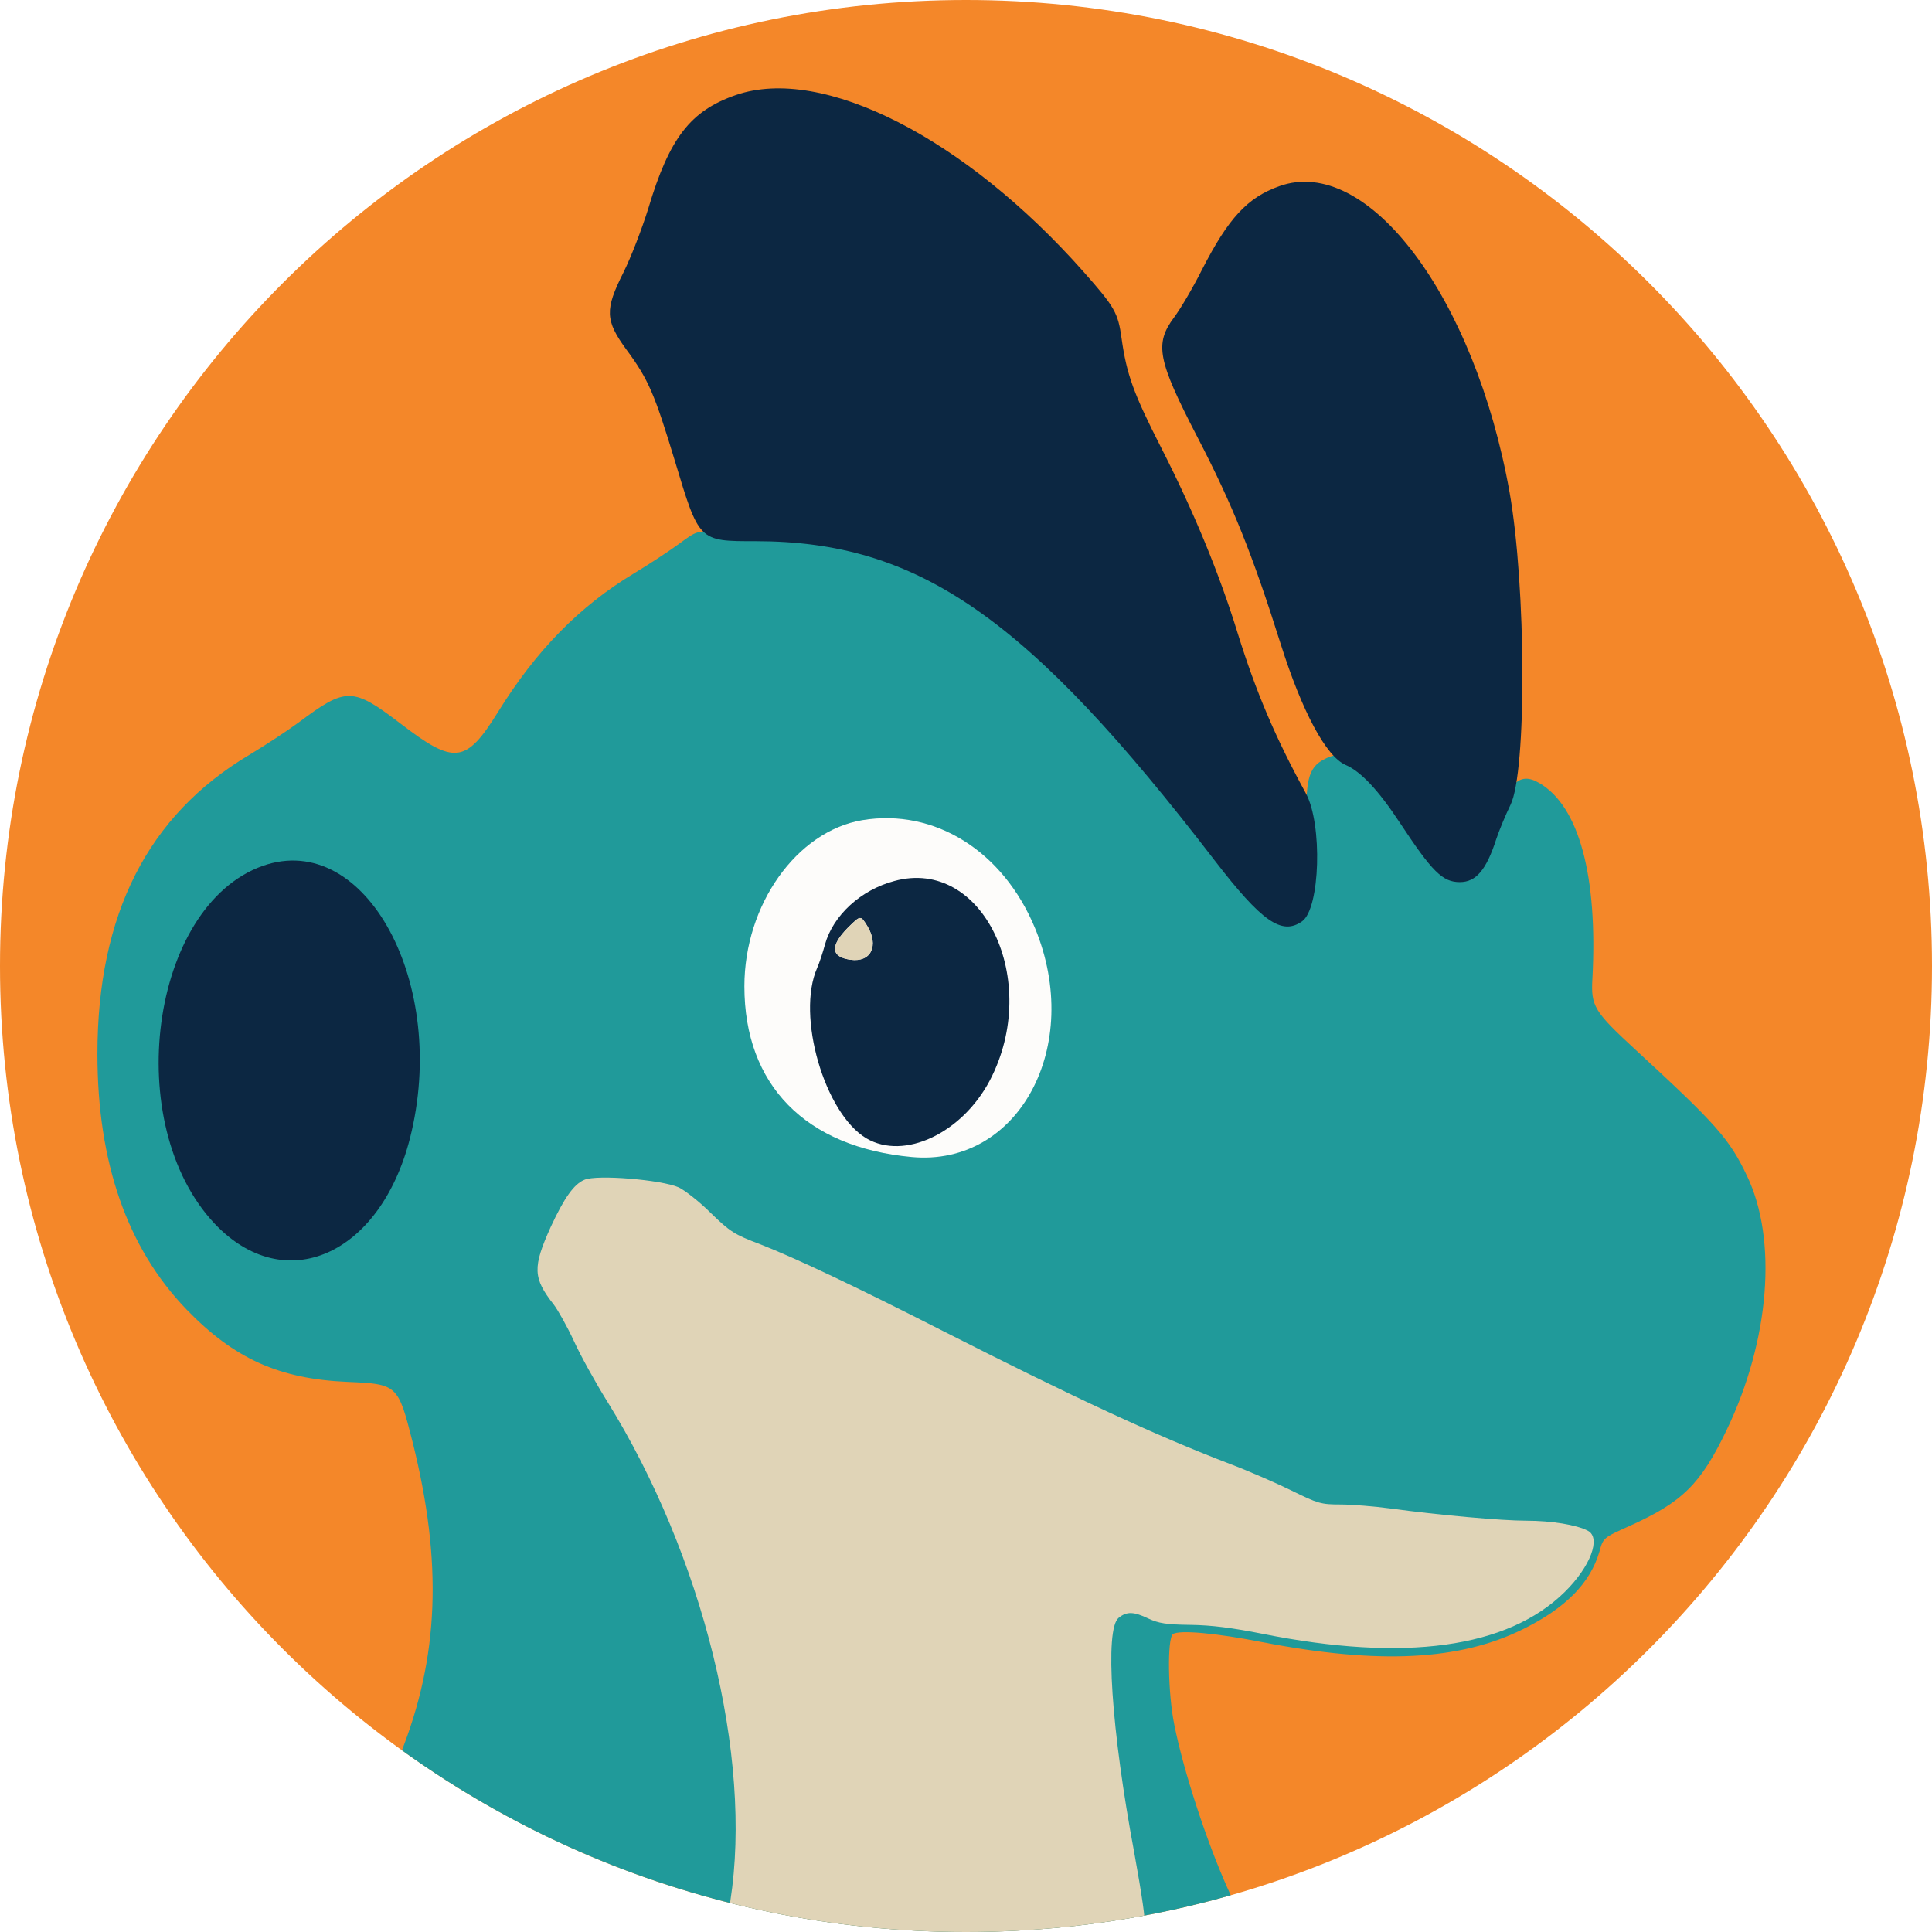
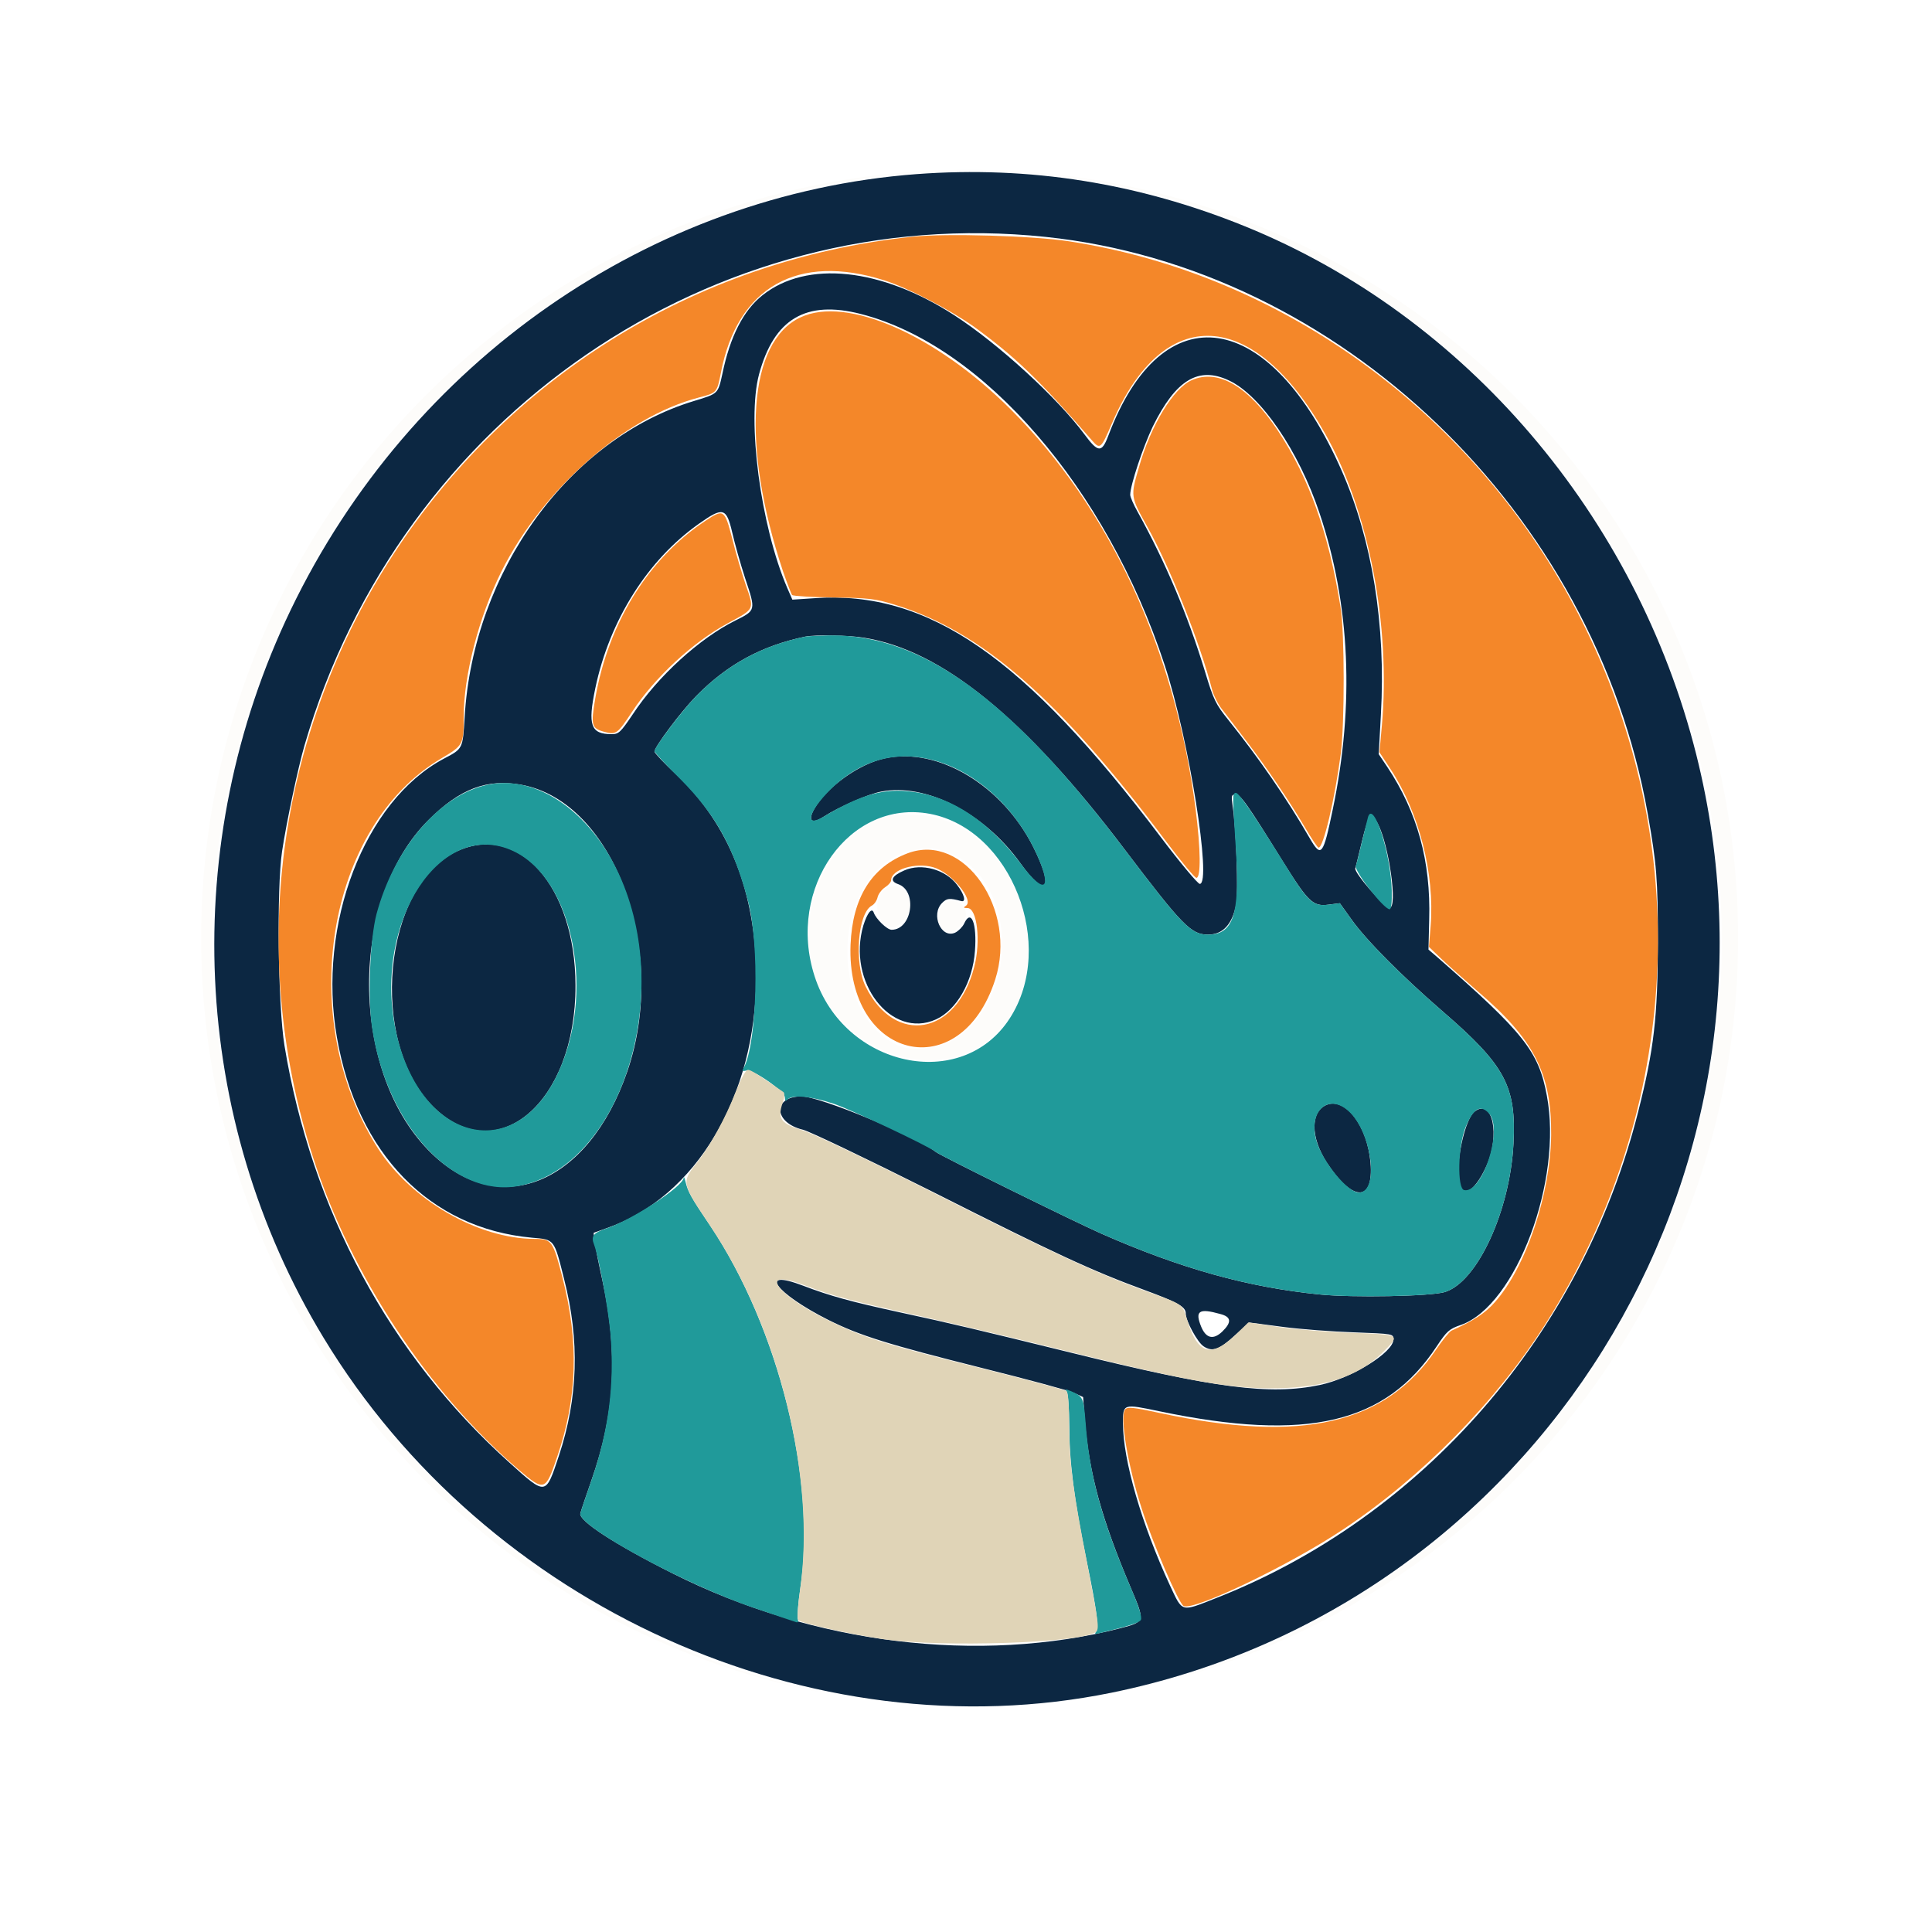
- <svg xmlns="http://www.w3.org/2000/svg" viewBox="4.5 4 714 714">
-   <clipPath id="c">
-     <circle cx="361.5" cy="361" r="357" />
+ <svg xmlns="http://www.w3.org/2000/svg" viewBox="0 0 800 800">
+   <clipPath id="badge">
+     <circle cx="401.5" cy="388.5" r="318.2" />
  </clipPath>
-   <circle cx="361.5" cy="361" r="357" fill="#F48729" />
-   <g clip-path="url(#c)">
-     <path transform="translate(0,723) scale(0.1,-0.1)" fill="#209A9A" d="M2557 5182 c-35 -26 -111 -76 -169 -111 -201 -121 -362 -285 -503 -513 -118 -190 -161 -195 -360 -42 -177 135 -201 135 -375 5 -42 -31 -124 -85 -184 -121 -375 -223 -561 -590 -561 -1105 0 -401 110 -717 329 -944 176 -182 342 -257 595 -268 185 -8 187 -10 241 -223 111 -445 98 -794 -45 -1152 -15 -38 391 -279 681 -403 466 -199 873 -280 1409 -280 389 0 539 17 867 96 l127 30 -28 62 c-78 175 -162 432 -196 602 -24 117 -27 321 -5 336 23 16 159 4 331 -30 430 -83 730 -68 964 49 157 78 247 170 281 286 14 51 14 51 112 95 195 88 262 154 358 354 159 331 189 703 75 940 -65 137 -115 192 -410 464 -155 143 -167 162 -161 265 20 378 -49 636 -196 722 -78 46 -120 -1 -190 -208 -68 -205 -122 -198 -272 32 -169 259 -238 314 -333 264 -60 -30 -72 -83 -63 -263 14 -252 2 -323 -52 -337 -60 -15 -89 13 -363 365 -585 751 -1013 1050 -1526 1067 -77 2 -179 6 -227 8 -87 5 -87 5 -151 -42z" />
-     <path transform="translate(0,723) scale(0.1,-0.1)" fill="#E0D4B7" d="M2205 2830 c-39 -16 -75 -67 -125 -175 -67 -149 -66 -188 12 -287 15 -20 49 -80 74 -134 24 -53 80 -154 123 -223 354 -570 538 -1315 455 -1847 -6 -39 -5 -41 22 -47 512 -109 938 -128 1394 -61 58 8 109 19 114 24 6 6 -9 107 -37 262 -85 453 -110 827 -58 869 30 24 55 24 111 -3 37 -17 65 -22 155 -23 78 -1 155 -11 266 -33 525 -105 905 -53 1116 154 96 94 136 201 86 227 -42 22 -135 37 -228 37 -89 0 -325 21 -500 45 -60 8 -144 15 -186 15 -71 0 -83 3 -180 51 -57 28 -160 73 -229 99 -272 104 -572 243 -1060 491 -328 167 -542 268 -674 320 -98 37 -113 47 -184 116 -42 42 -96 84 -119 95 -63 28 -302 48 -348 28z" />
-     <path transform="translate(0,723) scale(0.1,-0.1)" fill="#FDFCFA" d="M3232 4159 c-243 -41 -436 -313 -436 -614 0 -365 226 -595 619 -631 395 -36 635 410 455 846 -118 285 -371 443 -638 399z" />
-     <path transform="translate(0,723) scale(0.1,-0.1)" fill="#0C2742" d="M1016 3990 c-416 -148 -524 -954 -178 -1322 258 -273 611 -119 722 315 145 570 -164 1141 -544 1007z M3350 3934 c-124 -33 -226 -127 -256 -234 -8 -30 -21 -69 -29 -87 -78 -176 27 -538 182 -630 140 -82 353 19 456 214 193 369 -26 827 -353 737z m-100 -166 c44 -73 14 -135 -61 -125 -74 10 -77 51 -10 119 47 46 46 46 71 6z" />
-     <path transform="translate(0,723) scale(0.1,-0.1)" fill="#0C2742" d="M2765 6839 c-168 -58 -246 -158 -324 -419 -23 -74 -64 -181 -92 -237 -69 -137 -68 -177 11 -285 82 -111 104 -164 179 -411 90 -299 88 -297 298 -297 603 0 1007 -281 1697 -1180 174 -226 248 -278 323 -225 67 47 76 360 14 473 -114 209 -184 374 -252 592 -67 218 -162 449 -282 684 -103 202 -128 271 -147 405 -13 95 -25 116 -140 246 -439 496 -965 764 -1285 654z M4773 6502 c-118 -42 -188 -118 -285 -307 -33 -66 -80 -146 -104 -178 -73 -98 -61 -158 86 -442 130 -250 203 -432 308 -765 79 -250 168 -416 240 -447 56 -24 121 -93 200 -213 120 -182 158 -220 222 -220 60 0 98 45 135 160 10 30 33 86 52 125 61 122 58 808 -3 1155 -129 723 -524 1249 -851 1132z" />
-     <path transform="translate(0,723) scale(0.1,-0.1)" fill="#E0D4B7" d="M3179 3762 c-67 -68 -64 -109 10 -119 75 -10 105 52 61 125 -25 40 -24 40 -71 -6z" />
+   <g clip-path="url(#badge)">
+     <g transform="translate(0,800) scale(0.1,-0.1)">
+       <path d="M0 4000 l0 -4000 4000 0 4000 0 0 4000 0 4000 -4000 0 -4000 0 0 -4000z m4330 3279 c1703 -180 2978 -1802 2779 -3534 -217 -1890 -2011 -3175 -3809 -2729 -1690 420 -2733 2112 -2338 3794 366 1561 1828 2632 3368 2469z M3665 4617 c-246 -82 -381 -399 -286 -671 115 -327 538 -448 755 -216 277 296 56 881 -338 896 -58 3 -105 -1 -131 -9z m262 -148 c277 -104 302 -577 40 -763 -70 -49 -193 -64 -257 -31 -304 157 -251 740 73 805 66 13 83 11 144 -11z M3650 4303 c-39 -50 -9 -143 46 -143 28 0 74 53 74 86 0 79 -75 114 -120 57z M3895 4240 c-25 -48 -4 -100 40 -100 24 0 65 46 65 73 0 58 -78 78 -105 27z M3098 3545 c-3 -3 -3 -26 0 -50 5 -46 -9 -60 -35 -34 -7 7 -12 6 -16 -5 -4 -9 -2 -16 3 -16 6 0 10 -7 10 -15 0 -8 -7 -15 -15 -15 -8 0 -15 -6 -15 -14 0 -7 -7 -19 -15 -26 -8 -7 -15 -21 -15 -31 0 -11 7 -19 15 -19 8 0 15 -9 15 -20 0 -23 -28 -27 -36 -5 -8 20 -34 1 -34 -25 0 -10 -6 -23 -14 -29 -8 -7 -18 -26 -21 -42 -4 -16 -11 -29 -16 -29 -5 0 -9 -7 -9 -15 0 -8 -6 -15 -14 -15 -14 0 -26 -21 -26 -45 0 -9 7 -11 22 -7 19 5 21 2 15 -31 -5 -33 -3 -38 19 -43 13 -3 24 -12 24 -20 0 -8 6 -14 14 -14 19 0 31 -37 18 -53 -7 -8 -6 -18 2 -30 17 -22 26 -22 26 3 0 11 5 20 10 20 6 0 10 14 10 30 0 43 26 39 35 -6 5 -28 2 -39 -12 -50 -17 -12 -17 -13 0 -14 9 0 17 -7 17 -16 0 -12 -7 -15 -25 -12 -31 6 -35 -18 -4 -27 14 -5 19 -13 16 -26 -3 -12 0 -19 8 -19 8 0 16 -8 18 -17 4 -17 5 -17 6 0 1 21 31 23 31 2 0 -8 -3 -15 -7 -15 -5 0 -9 -18 -9 -40 -2 -37 0 -39 22 -34 20 5 24 2 24 -15 0 -13 -6 -21 -17 -21 -13 0 -14 -3 -5 -12 9 -9 16 -6 30 10 11 12 24 22 30 22 7 0 14 12 18 28 3 15 7 33 10 40 4 14 34 16 34 2 0 -5 18 -10 40 -10 29 0 40 -4 40 -15 0 -8 9 -15 19 -15 11 0 21 -4 23 -9 6 -19 78 -25 78 -7 0 10 9 16 25 16 16 0 25 -6 25 -15 0 -8 -7 -15 -15 -15 -8 0 -15 -4 -15 -10 0 -5 9 -10 20 -10 13 0 20 7 20 20 0 14 7 20 21 20 17 0 20 -5 17 -25 -3 -14 -2 -25 3 -25 4 0 14 -3 23 -6 12 -4 16 0 16 15 0 21 15 26 44 15 19 -7 22 -34 4 -34 -9 0 -8 -4 2 -10 25 -16 39 -12 33 10 -4 15 0 20 16 20 23 0 30 -35 9 -43 -7 -2 21 -9 62 -15 41 -7 86 -15 99 -19 21 -5 23 -4 16 13 -24 59 -16 79 38 89 43 8 48 -3 17 -42 -11 -14 -20 -34 -20 -44 0 -11 -4 -19 -10 -19 -5 0 -10 -4 -10 -8 0 -5 14 -7 30 -4 17 2 30 0 30 -6 0 -6 23 -15 50 -21 67 -15 80 -14 80 4 0 8 4 15 9 15 21 0 41 -13 41 -26 0 -8 9 -14 20 -14 12 0 20 7 20 16 0 9 -9 18 -20 21 -23 6 -27 43 -5 43 8 0 24 -9 35 -20 11 -11 31 -20 45 -20 36 0 30 -22 -12 -46 l-37 -22 42 2 c28 0 46 -4 52 -14 8 -12 10 -12 16 3 9 24 32 21 36 -5 2 -13 8 -23 13 -23 6 0 11 10 13 23 5 30 32 29 32 -2 0 -15 7 -26 20 -29 11 -3 20 -1 20 4 0 15 32 10 45 -8 7 -9 23 -18 36 -19 13 -2 51 -9 84 -17 58 -13 60 -13 63 7 2 11 -1 22 -7 24 -6 2 -11 12 -11 23 0 25 30 25 37 -1 3 -11 14 -20 24 -20 35 0 13 -53 -26 -63 -12 -3 -4 -5 18 -6 31 -1 37 2 37 19 0 11 7 20 15 20 10 0 15 -10 15 -30 0 -27 2 -29 30 -24 18 4 36 1 46 -7 13 -10 17 -10 23 0 5 8 23 12 47 9 38 -3 39 -2 37 27 -1 16 3 32 9 36 17 11 0 28 -22 22 -26 -7 -27 22 -2 36 12 7 14 13 6 18 -7 5 -12 21 -12 38 0 16 -5 31 -11 33 -6 2 -11 12 -11 22 0 10 -4 22 -10 25 -6 4 -10 -5 -10 -19 0 -16 -6 -26 -15 -26 -8 0 -15 7 -15 15 0 8 -4 15 -9 15 -5 0 -12 11 -15 25 -5 21 -11 24 -31 19 -15 -4 -25 -2 -25 5 0 6 -11 11 -25 11 -14 0 -25 5 -25 10 0 6 -13 10 -30 10 -20 0 -30 5 -30 15 0 8 -7 15 -15 15 -8 0 -15 -7 -15 -15 0 -8 5 -15 10 -15 6 0 10 -9 10 -20 0 -11 -7 -20 -15 -20 -8 0 -15 9 -15 20 0 11 -4 20 -10 20 -5 0 -10 11 -10 24 0 13 -7 27 -16 30 -23 9 -24 8 -24 -14 0 -11 -7 -20 -15 -20 -21 0 -31 30 -14 41 16 10 8 12 -38 9 -24 -1 -33 3 -33 14 0 9 -8 16 -20 16 -11 0 -20 5 -20 10 0 6 -9 10 -20 10 -11 0 -20 5 -20 10 0 6 -9 10 -20 10 -11 0 -20 5 -20 10 0 6 -9 10 -19 10 -11 0 -23 5 -26 10 -3 6 -17 10 -29 10 -15 0 -26 7 -29 20 -3 12 -14 20 -25 20 -12 0 -24 5 -28 11 -4 6 -20 8 -39 5 -41 -8 -65 1 -65 24 0 11 -4 22 -10 25 -5 3 -10 1 -10 -4 0 -6 -6 -11 -14 -11 -8 0 -16 -7 -20 -15 -7 -19 -23 -19 -42 -1 -18 19 -18 46 1 46 8 0 15 -4 15 -10 0 -5 5 -10 10 -10 29 0 8 38 -25 44 -19 4 -35 11 -35 16 0 4 -8 6 -19 3 -12 -3 -20 2 -24 16 -4 15 -16 22 -47 27 -24 4 -52 17 -66 30 -12 13 -33 24 -46 24 -13 0 -29 9 -36 20 -7 11 -20 20 -30 20 -10 0 -24 9 -32 20 -8 11 -25 20 -37 20 -13 0 -32 8 -42 18 -60 53 -64 54 -81 2 -7 -22 -19 -40 -27 -40 -18 0 -30 33 -15 38 7 2 12 12 12 22 0 10 8 20 18 23 15 3 15 5 -3 11 -11 4 -28 12 -37 17 -10 5 -27 9 -38 9 -11 0 -20 6 -20 13 0 8 -3 7 -10 -3 -7 -12 -12 -12 -35 0 -23 12 -28 12 -35 0 -8 -13 -13 -13 -37 2 -33 20 -41 45 -16 50 13 3 8 9 -21 21 -44 19 -66 22 -66 7 0 -16 -27 -11 -34 6 -11 29 -6 44 14 44 13 0 20 7 20 20 0 31 28 23 35 -10 4 -20 13 -30 25 -30 14 0 18 5 13 16 -3 9 -1 19 6 23 19 12 1 41 -25 41 -17 0 -28 8 -37 28 -16 37 -42 53 -59 37z m42 -295 c0 -5 7 -10 16 -10 13 0 15 -7 11 -29 -6 -27 -3 -31 29 -43 34 -12 35 -14 29 -48 -8 -42 -10 -44 -30 -37 -17 7 -21 37 -5 37 6 0 10 5 10 10 0 6 -13 10 -30 10 -16 0 -30 -4 -30 -10 0 -5 -9 -10 -20 -10 -15 0 -20 7 -20 28 0 16 8 32 20 40 32 20 26 43 -10 36 -31 -7 -45 18 -17 29 21 9 47 7 47 -3z m-70 -45 c0 -9 -6 -18 -14 -21 -18 -7 -9 -34 10 -34 8 0 14 -7 14 -15 0 -8 5 -15 10 -15 6 0 10 -13 10 -29 0 -20 6 -32 19 -36 10 -3 22 -17 25 -30 4 -14 11 -25 16 -25 6 0 10 -13 10 -30 0 -20 -5 -30 -15 -30 -8 0 -15 9 -15 20 0 30 -18 24 -22 -7 -5 -45 -38 -43 -38 1 0 24 5 36 14 36 46 0 16 39 -41 55 -26 7 -32 35 -8 35 8 0 15 2 15 4 0 2 3 11 6 20 4 10 1 16 -9 16 -8 0 -18 6 -21 13 -5 10 -7 10 -12 0 -8 -18 -34 -16 -34 3 0 8 7 22 15 30 8 9 15 24 15 35 0 14 7 19 25 19 16 0 25 -6 25 -15z m596 -99 c8 -8 14 -21 14 -30 0 -8 9 -18 21 -21 31 -10 21 -49 -13 -53 -25 -3 -28 0 -28 28 0 32 -30 56 -38 31 -3 -8 -12 -21 -22 -31 -9 -9 -20 -29 -24 -44 -10 -42 -35 -33 -34 14 0 22 4 40 9 40 4 0 11 9 14 20 4 13 15 20 30 20 15 0 26 7 30 20 7 24 21 25 41 6z m134 -134 c0 -10 -4 -22 -9 -27 -18 -20 -22 -65 -6 -65 21 0 19 -29 -2 -37 -10 -4 -20 -9 -23 -12 -7 -8 -73 -31 -88 -31 -18 0 -15 49 4 67 14 15 18 15 44 0 33 -20 40 -21 40 -6 0 17 -27 39 -49 39 -24 0 -29 28 -7 36 8 3 12 13 9 25 -4 13 0 19 11 19 9 0 16 -7 16 -15 0 -8 5 -15 10 -15 6 0 10 9 10 20 0 13 7 20 20 20 13 0 20 -7 20 -18z m-220 -36 c0 -8 -6 -17 -12 -19 -7 -3 2 -8 20 -13 31 -6 33 -10 28 -35 -3 -18 0 -34 9 -43 22 -22 19 -56 -5 -56 -13 0 -20 7 -20 19 0 11 -4 23 -10 26 -5 3 -10 -3 -10 -14 0 -12 -7 -21 -15 -21 -9 0 -15 10 -15 26 0 14 7 32 15 40 22 22 18 34 -9 34 -19 0 -23 -4 -19 -20 4 -15 0 -20 -16 -20 -13 0 -21 6 -21 16 0 13 -7 15 -37 9 -46 -8 -53 -12 -53 -31 0 -15 -9 -17 -34 -8 -26 10 -7 54 22 54 6 0 8 9 5 20 -3 11 0 20 6 20 21 0 91 -25 91 -32 0 -5 5 -8 10 -8 6 0 10 7 10 15 0 9 7 18 15 21 8 4 15 12 15 20 0 8 7 14 15 14 8 0 15 -6 15 -14z m-380 -46 c0 -17 -8 -42 -17 -56 -14 -22 -15 -31 -4 -60 16 -44 7 -74 -24 -74 -26 0 -45 47 -24 61 15 9 6 102 -10 107 -17 6 -13 32 4 32 8 0 15 -4 15 -10 0 -5 7 -10 15 -10 8 0 15 9 15 20 0 11 7 20 15 20 10 0 15 -10 15 -30z m1063 -140 c9 0 17 -7 17 -15 0 -10 -11 -15 -35 -15 -41 0 -41 1 -15 -47 29 -55 27 -66 -12 -58 -18 4 -36 12 -39 17 -3 4 -18 -3 -33 -17 -31 -28 -86 -35 -86 -10 0 8 9 15 20 15 11 0 23 6 26 14 3 8 19 18 35 21 23 5 31 14 36 36 3 16 9 29 14 29 5 0 9 10 9 21 0 17 4 20 23 15 12 -3 30 -6 40 -6z M3227 2633 c-4 -6 -25 -14 -47 -18 -39 -7 -56 -34 -31 -49 4 -3 11 -19 15 -36 3 -17 13 -38 21 -46 8 -9 15 -29 15 -46 0 -38 20 -108 32 -108 4 0 8 -9 8 -21 0 -12 8 -23 18 -26 15 -4 18 -15 18 -74 0 -40 5 -74 12 -81 7 -7 12 -20 12 -30 0 -10 7 -18 15 -18 17 0 20 -25 5 -35 -5 -3 -10 -13 -10 -21 0 -8 5 -14 10 -14 6 0 10 7 10 15 0 8 7 15 15 15 8 0 15 -9 15 -20 0 -12 -7 -20 -16 -20 -14 0 -16 -8 -10 -52 3 -29 6 -65 6 -80 0 -22 5 -28 21 -28 19 0 20 4 14 40 -6 38 -6 40 19 40 14 0 26 5 26 10 0 6 -18 10 -40 10 -48 0 -56 24 -11 33 24 5 28 10 24 27 -4 14 -1 20 11 20 9 0 16 -7 16 -15 0 -8 5 -15 10 -15 6 0 10 7 10 15 0 8 9 15 20 15 24 0 26 -25 5 -46 -8 -9 -15 -24 -15 -35 0 -10 -4 -19 -10 -19 -5 0 -7 -7 -4 -15 3 -8 -1 -22 -11 -31 -9 -9 -19 -30 -22 -46 -5 -25 -9 -29 -30 -23 -18 4 -24 2 -21 -7 3 -7 14 -14 26 -16 20 -3 32 -32 14 -32 -5 0 -19 -8 -30 -19 -23 -19 -30 -51 -12 -51 6 0 10 -9 10 -20 0 -11 -5 -20 -10 -20 -7 0 -7 -6 0 -19 13 -25 13 -61 0 -61 -5 0 -10 -4 -10 -9 0 -5 9 -7 20 -4 30 8 27 -35 -3 -46 -17 -7 -22 -16 -21 -42 1 -29 24 -58 24 -30 0 6 14 11 30 11 17 0 30 -4 30 -10 0 -5 9 -10 20 -10 11 0 20 5 20 10 0 19 32 10 37 -10 3 -11 14 -20 24 -20 12 0 19 -7 19 -20 0 -22 -19 -27 -37 -9 -5 5 -34 10 -64 11 -37 0 -57 5 -66 16 -11 16 -12 16 -13 0 0 -10 -7 -18 -16 -18 -9 0 -14 -7 -12 -17 2 -12 11 -17 26 -15 18 3 22 -2 22 -22 0 -14 -4 -26 -10 -26 -5 0 -10 -4 -10 -10 0 -5 13 -10 29 -10 17 0 33 -4 36 -10 10 -16 95 -12 112 6 12 11 13 18 4 27 -39 39 55 55 99 17 13 -11 34 -20 47 -20 30 0 40 -25 18 -46 -19 -20 -65 -2 -73 29 -9 35 -52 21 -52 -17 l0 -33 68 -6 c51 -4 69 -2 75 9 10 18 27 18 41 -2 14 -19 96 -32 96 -15 0 6 -13 11 -30 11 -20 0 -30 5 -30 15 0 10 10 15 30 15 17 0 30 -4 30 -10 0 -5 6 -10 14 -10 8 0 18 -9 21 -20 7 -21 25 -28 25 -10 0 6 14 10 30 10 17 0 30 -4 30 -10 0 -6 32 -10 75 -10 68 0 75 2 75 20 0 11 7 20 15 20 8 0 15 -9 15 -20 0 -15 6 -20 28 -19 l27 0 -22 16 c-31 21 -29 43 2 43 14 0 25 5 25 10 0 16 27 11 34 -6 10 -25 7 -32 -11 -37 -17 -4 -17 -5 0 -6 9 0 17 -5 17 -11 0 -5 5 -10 10 -10 6 0 10 10 10 21 0 21 4 21 58 16 58 -6 166 4 179 16 3 4 -2 14 -13 21 -17 13 -18 17 -5 48 26 61 14 140 -19 131 -13 -4 -20 0 -20 10 0 8 10 17 23 21 17 5 19 8 8 15 -9 6 -11 18 -7 35 4 17 1 35 -9 49 -8 12 -15 40 -15 62 0 69 -18 95 -67 95 -23 0 -48 3 -57 6 -13 5 -16 -1 -16 -25 0 -34 -12 -39 -55 -19 -33 15 -32 36 3 40 21 2 28 9 30 31 3 25 42 42 42 18 0 -14 37 -23 60 -16 44 14 15 59 -44 70 -20 4 -39 11 -42 16 -3 5 -16 9 -29 9 -13 0 -25 4 -27 9 -6 17 -43 18 -38 1 2 -8 4 -34 3 -57 -1 -24 2 -43 7 -43 16 0 11 -27 -6 -34 -35 -13 -44 -7 -44 32 0 21 5 43 12 50 9 9 9 15 0 24 -7 7 -12 22 -12 35 0 37 -35 62 -81 56 -37 -5 -39 -4 -39 21 0 30 -11 33 -34 10 -18 -17 -22 -54 -6 -54 32 0 4 -37 -43 -58 -75 -32 -95 -20 -71 42 7 17 34 22 34 6 0 -5 14 -10 30 -10 17 0 30 2 30 5 0 11 -35 45 -47 45 -7 0 -13 5 -13 11 0 18 30 41 45 35 8 -3 15 -1 15 4 0 4 -13 11 -30 15 -16 4 -30 13 -30 21 0 19 -78 23 -90 4 -3 -4 -14 -10 -25 -14 -19 -5 -35 -32 -50 -83 -6 -23 -35 -33 -35 -13 0 6 -13 10 -30 10 -46 0 -36 22 23 54 53 27 54 28 54 73 0 41 -3 46 -29 55 -15 6 -28 17 -28 25 0 16 -38 52 -56 53 -7 0 -15 8 -18 17 -6 13 -9 14 -15 4 -16 -26 -81 -3 -81 29 0 16 6 30 13 33 8 3 5 8 -8 13 -11 4 -29 18 -41 31 -25 27 -39 29 -48 8 -9 -24 -66 -20 -66 5 0 16 7 20 30 20 33 0 40 17 13 27 -10 4 -24 15 -31 25 -17 24 -42 23 -42 -2 0 -13 -7 -20 -20 -20 -14 0 -20 7 -20 21 0 12 8 23 20 26 23 6 27 23 5 23 -8 0 -15 9 -15 20 0 13 -9 22 -25 26 -15 4 -25 13 -25 24 0 24 -18 36 -33 21 -8 -8 -8 -11 1 -11 18 0 15 -27 -4 -34 -29 -11 -44 -6 -44 14 0 13 -7 20 -20 20 -38 0 -22 29 20 36 35 6 67 24 42 24 -5 0 -13 10 -19 22 -6 13 -12 18 -16 11z m133 -269 c0 -8 -7 -22 -15 -30 -8 -9 -15 -20 -15 -25 0 -5 7 -9 15 -9 8 0 15 -6 15 -14 0 -9 7 -12 20 -9 17 5 20 0 20 -26 0 -27 4 -32 30 -37 34 -7 41 -34 9 -34 -11 0 -17 -4 -14 -10 3 -5 15 -10 26 -10 12 0 19 -7 19 -20 0 -20 -33 -29 -44 -11 -3 4 -19 11 -36 14 -27 6 -45 37 -20 37 6 0 10 6 10 13 0 21 -24 67 -35 67 -16 0 -44 37 -44 57 1 10 -2 28 -6 41 -7 20 -4 22 29 22 26 0 36 -4 36 -16z m500 -494 c0 -18 5 -30 13 -30 8 0 22 -18 32 -39 16 -36 20 -39 46 -34 22 4 29 2 29 -10 0 -20 -63 -31 -90 -17 -12 6 -34 8 -51 5 -25 -6 -29 -4 -29 14 0 16 6 21 25 21 21 0 25 5 25 30 0 20 -5 30 -15 30 -25 0 -85 33 -85 47 0 9 15 13 50 13 49 0 50 -1 50 -30z m380 -189 c0 -11 -5 -21 -11 -23 -16 -5 -18 -109 -2 -115 20 -8 16 -43 -4 -43 -36 0 -43 14 -40 86 2 65 1 69 -21 72 -12 2 -22 10 -22 19 0 11 7 14 25 11 14 -3 28 -1 31 3 10 17 44 9 44 -10z m-600 -156 c0 -14 -4 -25 -9 -25 -13 0 -21 -27 -15 -45 7 -17 64 -21 64 -5 0 6 -4 10 -10 10 -5 0 -10 7 -10 15 0 8 7 15 15 15 8 0 15 -4 15 -10 0 -5 7 -10 15 -10 9 0 15 -9 15 -25 0 -20 6 -27 30 -31 34 -7 41 -34 9 -34 -11 0 -17 -4 -14 -10 3 -5 15 -10 26 -10 12 0 19 -7 19 -20 0 -21 -33 -29 -45 -10 -3 6 -19 10 -36 10 -32 0 -43 33 -14 44 19 7 20 32 1 39 -8 3 -21 -8 -32 -29 -23 -42 -40 -44 -47 -5 -11 53 -68 99 -81 66 -8 -23 -46 -19 -46 5 0 15 7 20 25 20 20 0 27 6 32 30 6 34 33 41 33 9 0 -11 5 -17 10 -14 6 3 10 15 10 26 0 12 7 19 20 19 15 0 20 -7 20 -25z m648 -181 c14 -15 17 -15 27 0 20 27 38 20 32 -13 -7 -32 5 -41 49 -41 19 0 24 5 24 25 0 18 5 25 19 25 22 0 35 -30 26 -60 -7 -22 -35 -28 -36 -7 0 6 -5 2 -11 -10 -13 -27 -24 -29 -44 -8 -9 8 -24 15 -35 15 -10 0 -19 7 -19 15 0 18 -37 20 -43 3 -6 -19 -57 11 -57 33 0 34 43 48 68 23z M5200 2481 c0 -16 -8 -20 -37 -23 -30 -2 -38 -8 -43 -28 -6 -24 -40 -42 -40 -21 0 6 -7 8 -15 5 -8 -4 -15 -12 -15 -20 0 -9 -11 -14 -32 -14 -43 0 -68 -15 -39 -23 15 -4 21 -13 21 -35 0 -34 13 -42 71 -42 37 0 39 2 39 30 0 25 4 30 25 30 21 0 25 -5 25 -30 0 -21 5 -30 16 -30 8 0 22 -7 31 -15 14 -14 17 -14 32 0 20 18 41 20 41 4 0 -8 4 -8 13 -1 6 6 40 10 73 9 37 -1 67 3 77 11 9 8 26 10 41 6 18 -4 28 -2 32 9 3 9 18 15 40 15 40 0 64 16 64 44 0 16 5 19 28 13 20 -4 35 0 50 13 24 21 20 32 -15 32 -18 0 -23 5 -23 25 0 29 -6 31 -26 10 -9 -8 -24 -15 -35 -15 -10 0 -19 -4 -19 -10 0 -22 -40 -9 -46 15 -3 14 -9 26 -13 26 -24 5 -101 3 -101 -3 0 -5 -49 -5 -122 1 -10 0 -18 8 -18 16 0 11 -11 15 -40 15 -33 0 -40 -3 -40 -19z" fill="#FDFCFA" fill-rule="evenodd" />
+     </g>
+     <g transform="translate(0,800) scale(0.1,-0.1)">
+       <path d="M3795 7279 c-1102 -83 -2096 -775 -2591 -1804 -466 -969 -415 -2105 135 -3013 675 -1116 2024 -1724 3264 -1471 1757 359 2861 2130 2421 3884 -249 990 -955 1817 -1869 2188 -441 179 -892 251 -1360 216z m535 -260 c1217 -127 2272 -1139 2493 -2389 37 -209 42 -269 42 -535 -1 -306 -16 -439 -81 -696 -232 -923 -893 -1683 -1755 -2019 -140 -55 -132 -57 -184 54 -118 255 -195 520 -195 672 0 82 -1 82 152 50 611 -127 936 -51 1147 269 42 63 51 72 101 89 228 81 422 600 355 950 -34 183 -95 259 -455 574 l-35 30 3 124 c7 242 -49 445 -174 633 l-35 52 9 164 c21 370 -36 722 -162 1009 -297 675 -743 742 -967 145 -27 -71 -42 -70 -99 7 -110 149 -355 374 -539 493 -303 196 -610 228 -793 83 -79 -62 -135 -171 -167 -327 -18 -82 -17 -81 -116 -111 -517 -156 -916 -705 -951 -1310 -8 -132 -7 -130 -87 -172 -328 -175 -524 -685 -442 -1153 84 -482 384 -791 807 -830 95 -8 92 -4 134 -172 65 -254 58 -491 -22 -732 -55 -165 -52 -165 -205 -27 -495 445 -819 1046 -931 1726 -27 166 -33 649 -10 805 18 120 67 350 93 439 397 1362 1691 2250 3069 2105z m-766 -319 c507 -129 1018 -720 1259 -1455 100 -304 196 -905 145 -905 -8 0 -81 87 -161 193 -565 748 -963 1023 -1434 990 l-92 -6 -21 48 c-111 258 -168 695 -117 885 62 230 194 308 421 250z m1524 -275 c132 -61 290 -292 376 -550 127 -378 145 -794 55 -1225 -40 -193 -48 -203 -95 -122 -97 168 -215 338 -337 490 -53 66 -62 84 -97 200 -72 236 -163 452 -279 662 -17 30 -31 62 -31 71 0 40 54 201 94 284 95 192 188 249 314 190z m-2056 -630 c10 -44 34 -130 54 -191 44 -132 44 -131 -40 -173 -148 -73 -323 -232 -426 -389 -50 -74 -58 -82 -87 -82 -87 0 -100 36 -68 190 59 282 217 532 430 682 99 70 113 66 137 -37z m547 -436 c320 -51 666 -332 1076 -874 241 -318 277 -355 347 -355 62 0 101 43 117 127 9 47 0 308 -15 406 -6 42 -5 47 12 47 21 0 45 -34 196 -277 106 -170 125 -187 189 -179 l47 6 48 -67 c60 -85 209 -235 379 -382 258 -223 304 -309 292 -546 -14 -279 -150 -574 -284 -615 -58 -18 -383 -24 -520 -10 -297 30 -574 107 -903 252 -113 50 -665 322 -685 338 -82 65 -480 230 -556 230 -121 0 -116 -109 6 -138 28 -7 268 -122 535 -256 513 -259 662 -328 880 -408 138 -51 170 -69 170 -97 0 -31 49 -120 74 -136 36 -24 65 -14 131 47 l57 52 137 -18 c75 -10 209 -20 299 -23 160 -6 162 -6 162 -29 0 -54 -173 -161 -305 -189 -207 -43 -432 -14 -1035 135 -383 94 -487 119 -700 165 -207 45 -291 68 -404 111 -191 73 -115 -31 103 -141 132 -66 249 -102 639 -200 188 -47 359 -93 380 -103 l37 -17 7 -93 c17 -221 69 -411 190 -696 60 -141 60 -141 -42 -168 -586 -150 -1273 -66 -1855 227 -241 121 -389 218 -382 248 3 12 24 74 46 137 98 280 111 525 45 830 -14 63 -28 133 -31 155 l-5 40 53 19 c371 128 620 548 620 1041 0 348 -112 632 -331 838 -50 47 -90 89 -90 95 0 19 111 167 173 230 129 131 270 208 452 246 40 8 182 6 244 -5z m-1418 -609 c381 -71 608 -685 437 -1185 -162 -473 -536 -622 -823 -329 -328 335 -329 1040 -2 1367 131 131 243 174 388 147z m3544 -160 c47 -90 83 -350 49 -349 -21 0 -147 145 -142 163 2 6 14 57 28 114 26 109 39 123 65 72z m-652 -2031 c46 -12 48 -34 8 -73 -37 -35 -67 -28 -87 20 -27 66 -10 78 79 53z M3665 4860 c-107 -22 -243 -120 -293 -209 -29 -51 -11 -65 40 -32 62 40 183 93 236 103 185 37 428 -88 577 -296 109 -153 142 -109 53 68 -129 255 -394 413 -613 366z M3745 4396 c-53 -23 -63 -44 -26 -57 81 -28 58 -189 -27 -189 -19 0 -65 45 -74 71 -8 23 -27 -2 -43 -53 -69 -234 115 -473 301 -389 85 39 152 155 161 283 9 115 -16 177 -45 113 -7 -14 -23 -30 -37 -37 -58 -26 -102 75 -54 123 20 20 30 21 79 8 22 -6 13 28 -17 67 -48 64 -147 91 -218 60z M5493 3425 c-67 -28 -67 -134 1 -239 107 -164 195 -165 181 -1 -13 153 -104 272 -182 240z M6107 3398 c-52 -40 -93 -294 -53 -327 24 -20 66 23 101 101 58 128 25 281 -48 226z M1892 4475 c-306 -142 -367 -789 -100 -1056 264 -264 593 14 591 501 -1 409 -235 674 -491 555z" fill="#0C2742" fill-rule="evenodd" />
+     </g>
+     <g transform="translate(0,800) scale(0.1,-0.1)">
+       <path d="M3780 7020 c-1853 -194 -3055 -2041 -2483 -3815 157 -487 474 -968 852 -1292 105 -89 110 -87 157 51 85 247 92 478 23 746 -39 152 -45 160 -114 160 -235 0 -512 160 -650 375 -343 537 -214 1334 263 1615 90 53 92 57 92 171 0 173 63 415 157 604 170 339 510 639 817 719 74 19 75 20 91 102 68 356 319 497 677 383 98 -31 274 -123 370 -191 171 -125 267 -216 490 -472 33 -38 37 -35 82 70 213 501 588 482 885 -45 179 -318 270 -791 233 -1206 l-10 -110 46 -70 c118 -180 183 -432 166 -648 l-7 -88 49 -47 c27 -26 96 -87 152 -136 235 -201 307 -342 305 -596 -3 -245 -105 -549 -234 -693 -40 -45 -84 -74 -179 -117 -8 -4 -37 -39 -64 -79 -210 -309 -555 -388 -1143 -262 -111 24 -134 26 -144 15 -23 -28 10 -229 68 -409 45 -143 154 -395 174 -405 40 -22 439 169 659 316 328 218 633 528 839 851 566 891 620 1992 143 2928 -425 833 -1224 1420 -2117 1556 -149 23 -507 33 -645 19z M3315 6686 c-218 -101 -247 -529 -73 -1051 17 -49 34 -94 38 -99 5 -4 82 -9 172 -10 146 -2 172 -5 253 -30 360 -110 680 -389 1124 -981 62 -82 118 -150 125 -150 19 0 18 117 -3 283 -85 661 -356 1248 -766 1657 -310 309 -679 471 -870 381z M4935 6426 c-76 -33 -170 -187 -219 -361 -35 -120 -35 -121 33 -243 96 -171 219 -481 270 -678 6 -23 23 -57 38 -77 16 -20 60 -78 99 -129 89 -116 185 -258 248 -365 27 -46 52 -83 56 -83 20 0 67 200 92 390 16 125 16 502 -1 605 -49 307 -130 536 -259 731 -122 184 -247 258 -357 210z M2919 5842 c-235 -156 -400 -422 -454 -733 -19 -111 -16 -125 36 -139 50 -14 56 -9 116 82 94 143 253 290 398 368 111 60 109 55 73 158 -16 48 -42 134 -56 192 -32 122 -35 124 -113 72z M3759 4467 c-149 -56 -229 -183 -237 -378 -19 -477 455 -592 599 -145 93 290 -129 610 -362 523z m105 -58 c73 -20 172 -137 135 -160 -11 -7 -9 -9 7 -9 40 0 56 -137 28 -244 -73 -283 -328 -328 -450 -80 -48 98 -32 303 26 334 10 5 21 21 24 35 3 13 17 32 31 41 14 9 25 22 25 29 0 44 99 75 174 54z" fill="#F48729" fill-rule="evenodd" />
+     </g>
+     <g transform="translate(0,800) scale(0.1,-0.1)">
+       <path d="M3335 5364 c-182 -38 -323 -115 -452 -246 -59 -61 -173 -211 -173 -229 0 -4 48 -57 108 -116 145 -146 220 -280 279 -503 49 -182 38 -587 -17 -691 -8 -14 -6 -16 10 -12 27 7 160 -86 160 -111 0 -16 3 -17 12 -8 20 20 96 13 189 -18 75 -25 392 -175 424 -200 20 -16 572 -288 685 -338 329 -145 606 -222 903 -252 137 -14 462 -8 520 10 134 41 270 336 284 615 12 237 -34 323 -292 546 -170 147 -319 297 -379 382 l-48 67 -47 -6 c-64 -8 -84 10 -182 169 -136 218 -191 298 -203 294 -13 -4 -13 -10 2 -242 16 -262 -12 -345 -116 -345 -70 0 -106 37 -347 355 -472 623 -839 889 -1220 884 -44 -1 -89 -3 -100 -5z m580 -528 c153 -58 291 -191 371 -359 75 -159 43 -190 -57 -56 -131 174 -284 278 -447 300 -119 17 -215 -9 -374 -104 -79 -46 -60 23 30 113 137 135 301 172 477 106z m-64 -206 c337 -64 525 -546 330 -847 -199 -308 -687 -202 -808 175 -118 365 145 735 478 672z m1732 -1230 c95 -83 130 -327 48 -338 -45 -7 -156 127 -181 218 -32 119 50 194 133 120z m583 -11 c59 -65 -28 -332 -103 -317 -30 6 -26 183 6 261 32 78 62 95 97 56z M2000 4746 c-192 -52 -370 -266 -441 -531 -27 -102 -37 -345 -19 -466 59 -407 338 -710 607 -660 403 74 636 736 437 1242 -117 299 -364 475 -584 415z m125 -270 c252 -117 344 -599 179 -933 -185 -373 -572 -260 -666 194 -93 449 190 878 487 739z M5665 4618 c-2 -7 -13 -51 -24 -98 -11 -47 -23 -94 -27 -106 -6 -22 116 -179 140 -179 7 0 10 26 9 78 -4 152 -75 373 -98 305z M2831 3123 c-3 -36 -209 -171 -318 -209 -57 -19 -67 -32 -53 -68 20 -54 59 -267 68 -371 17 -208 -8 -400 -79 -605 -22 -63 -43 -125 -46 -137 -12 -52 440 -298 722 -392 88 -30 165 -56 172 -58 7 -3 10 3 6 15 -2 11 2 67 11 126 67 448 -90 1077 -373 1500 -79 117 -92 140 -102 181 -4 17 -7 25 -8 18z M4417 2238 c6 -7 10 -71 11 -148 0 -146 20 -301 72 -555 42 -205 51 -276 39 -291 -7 -9 -5 -11 8 -8 129 31 169 44 177 56 6 10 -6 51 -42 134 -122 287 -171 466 -187 686 -8 100 -10 105 -59 127 -24 10 -28 10 -19 -1z" fill="#209A9A" fill-rule="evenodd" />
+     </g>
+     <g transform="translate(0,800) scale(0.1,-0.1)">
+       <path d="M3046 3478 c-42 -108 -106 -225 -165 -299 -59 -75 -58 -80 60 -255 285 -426 438 -1043 372 -1507 -10 -71 -13 -121 -7 -126 14 -13 215 -58 349 -78 242 -36 826 -16 882 29 16 13 13 33 -37 293 -58 299 -72 406 -73 557 0 92 -4 141 -11 148 -7 5 -165 47 -352 94 -400 99 -491 128 -639 201 -221 110 -289 218 -88 141 113 -43 185 -62 497 -131 136 -31 390 -91 565 -135 548 -137 727 -167 931 -157 180 9 307 57 400 151 69 70 69 70 -130 77 -96 3 -232 14 -303 24 l-128 19 -47 -46 c-107 -104 -163 -88 -208 62 -18 60 -15 58 -159 110 -202 72 -401 163 -890 411 -264 133 -502 247 -543 259 -88 27 -103 47 -82 111 9 26 10 43 4 47 -110 76 -135 92 -147 92 -9 0 -28 -35 -51 -92z" fill="#E0D4B7" fill-rule="evenodd" />
+     </g>
  </g>
</svg>
